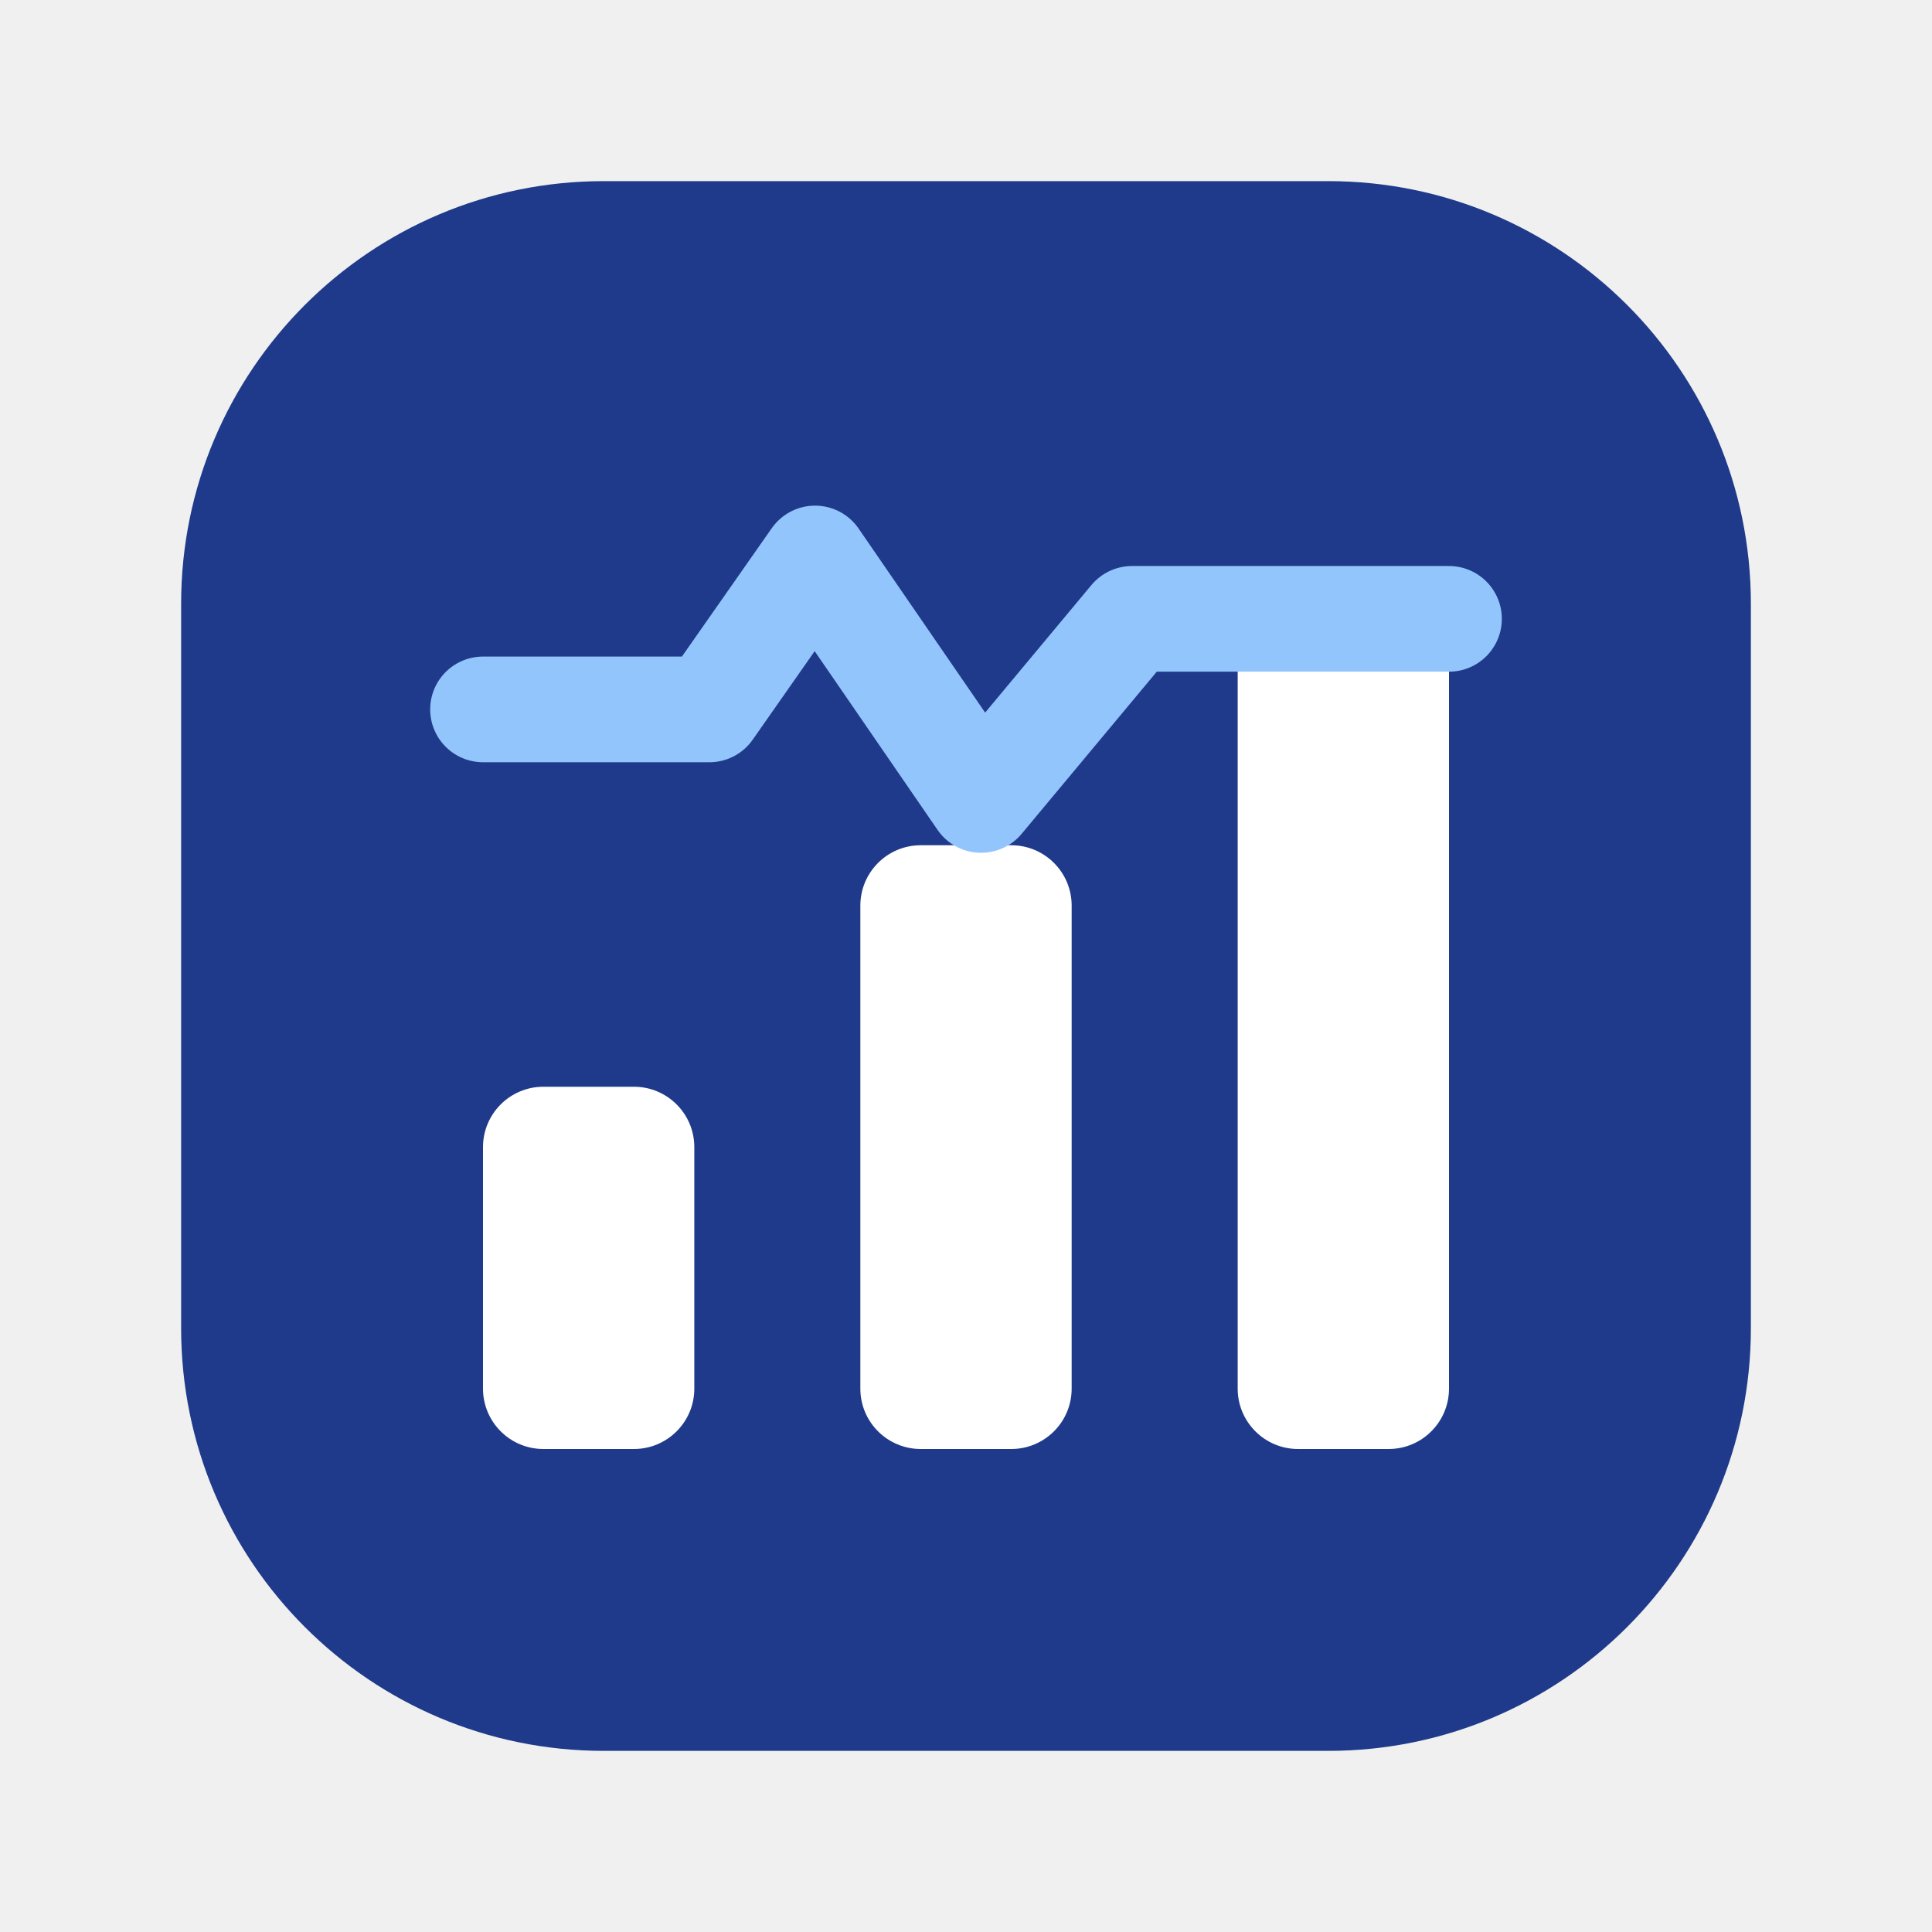
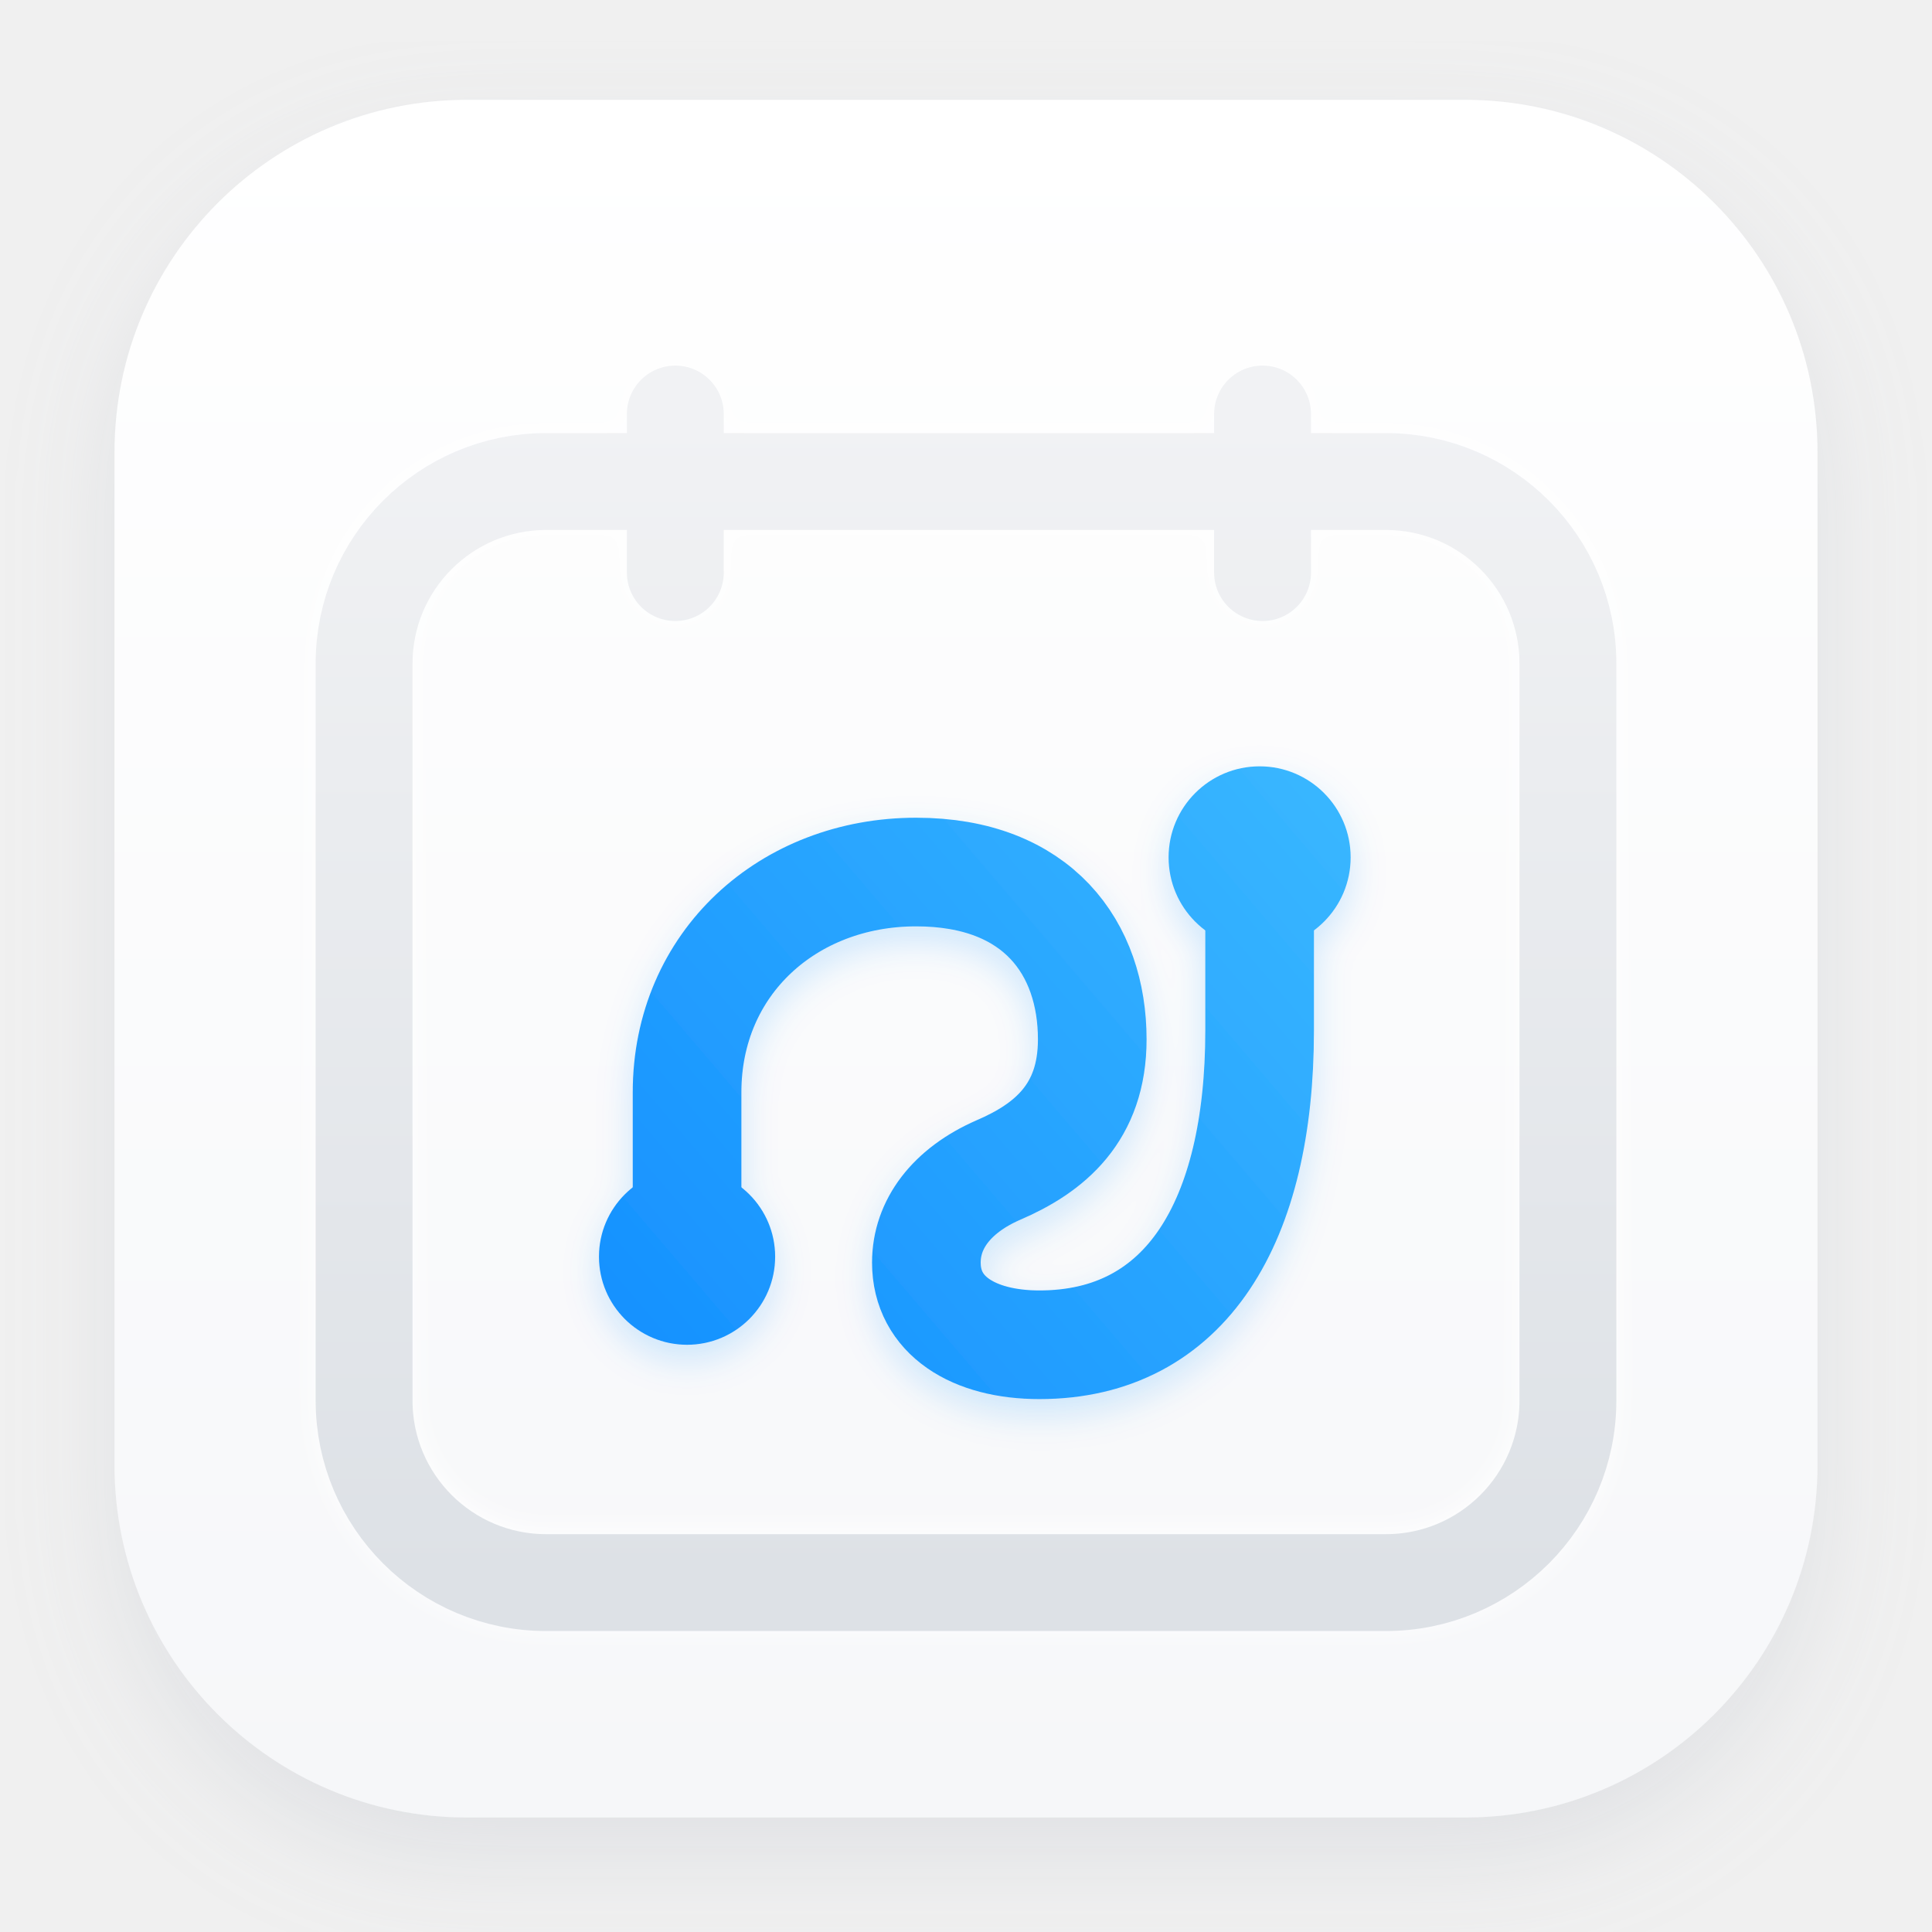
- <svg xmlns="http://www.w3.org/2000/svg" viewBox="0 0 64 64" role="img" aria-label="GF favicon">
-   <rect x="6" y="6" width="52" height="52" rx="14" fill="#1f3a8a" />
-   <rect x="16" y="36" width="7" height="12" rx="2" fill="#ffffff" />
-   <rect x="28.5" y="28" width="7" height="20" rx="2" fill="#ffffff" />
-   <rect x="41" y="20" width="7" height="28" rx="2" fill="#ffffff" />
-   <path d="M16 23.5h7.5l3.5-5 5.5 8 5-6H48" fill="none" stroke="#93c5fd" stroke-linecap="round" stroke-linejoin="round" stroke-width="3.5" />
+ <svg xmlns="http://www.w3.org/2000/svg" viewBox="110 110 1316 1316" fill="none">
+   <defs>
+     <linearGradient id="bg" x1="768" y1="178" x2="768" y2="1348" gradientUnits="userSpaceOnUse">
+       <stop offset="0" stop-color="#FFFFFF" />
+       <stop offset="1" stop-color="#F6F7F9" />
+     </linearGradient>
+     <linearGradient id="frame" x1="768" y1="392" x2="768" y2="1188" gradientUnits="userSpaceOnUse">
+       <stop offset="0" stop-color="#F1F2F4" />
+       <stop offset="1" stop-color="#DDE1E6" />
+     </linearGradient>
+     <linearGradient id="blue" x1="520" y1="1030" x2="1000" y2="620" gradientUnits="userSpaceOnUse">
+       <stop offset="0" stop-color="#1590FF" />
+       <stop offset="1" stop-color="#39B7FF" />
+     </linearGradient>
+     <filter id="tileShadow" x="110" y="110" width="1316" height="1316" filterUnits="userSpaceOnUse">
+       <feDropShadow dx="0" dy="28" stdDeviation="34" flood-color="#B8BEC8" flood-opacity="0.28" />
+     </filter>
+     <filter id="frameShadow" x="250" y="250" width="1040" height="1040" filterUnits="userSpaceOnUse">
+       <feDropShadow dx="0" dy="8" stdDeviation="14" flood-color="#C8CDD4" flood-opacity="0.20" />
+       <feDropShadow dx="0" dy="-2" stdDeviation="8" flood-color="#FFFFFF" flood-opacity="0.95" />
+     </filter>
+     <filter id="blueShadow" x="420" y="560" width="660" height="540" filterUnits="userSpaceOnUse">
+       <feDropShadow dx="0" dy="10" stdDeviation="12" flood-color="#178EFF" flood-opacity="0.18" />
+     </filter>
+   </defs>
+   <rect x="188" y="178" width="1160" height="1170" rx="240" fill="url(#bg)" filter="url(#tileShadow)" />
+   <g filter="url(#frameShadow)">
+     <rect x="358" y="438" width="820" height="750" rx="124" stroke="url(#frame)" stroke-width="66" fill="none" />
+     <line x1="570" y1="392" x2="570" y2="500" stroke="url(#frame)" stroke-width="66" stroke-linecap="round" />
+     <line x1="970" y1="392" x2="970" y2="500" stroke="url(#frame)" stroke-width="66" stroke-linecap="round" />
+   </g>
+   <g filter="url(#blueShadow)">
+     <path d="         M578 966         L578 854         C578 766 647 704 734 704         C817 704 854 756 854 818         C854 868 825 892 790 907         C758 921 741 944 741 970         C741 1006 773 1026 818 1026         C918 1026 968 942 968 812         L968 694       " stroke="url(#blue)" stroke-width="74" stroke-linecap="round" stroke-linejoin="round" fill="none" />
+     <circle cx="578" cy="966" r="60" fill="url(#blue)" />
+     <circle cx="968" cy="694" r="62" fill="url(#blue)" />
+   </g>
</svg>
